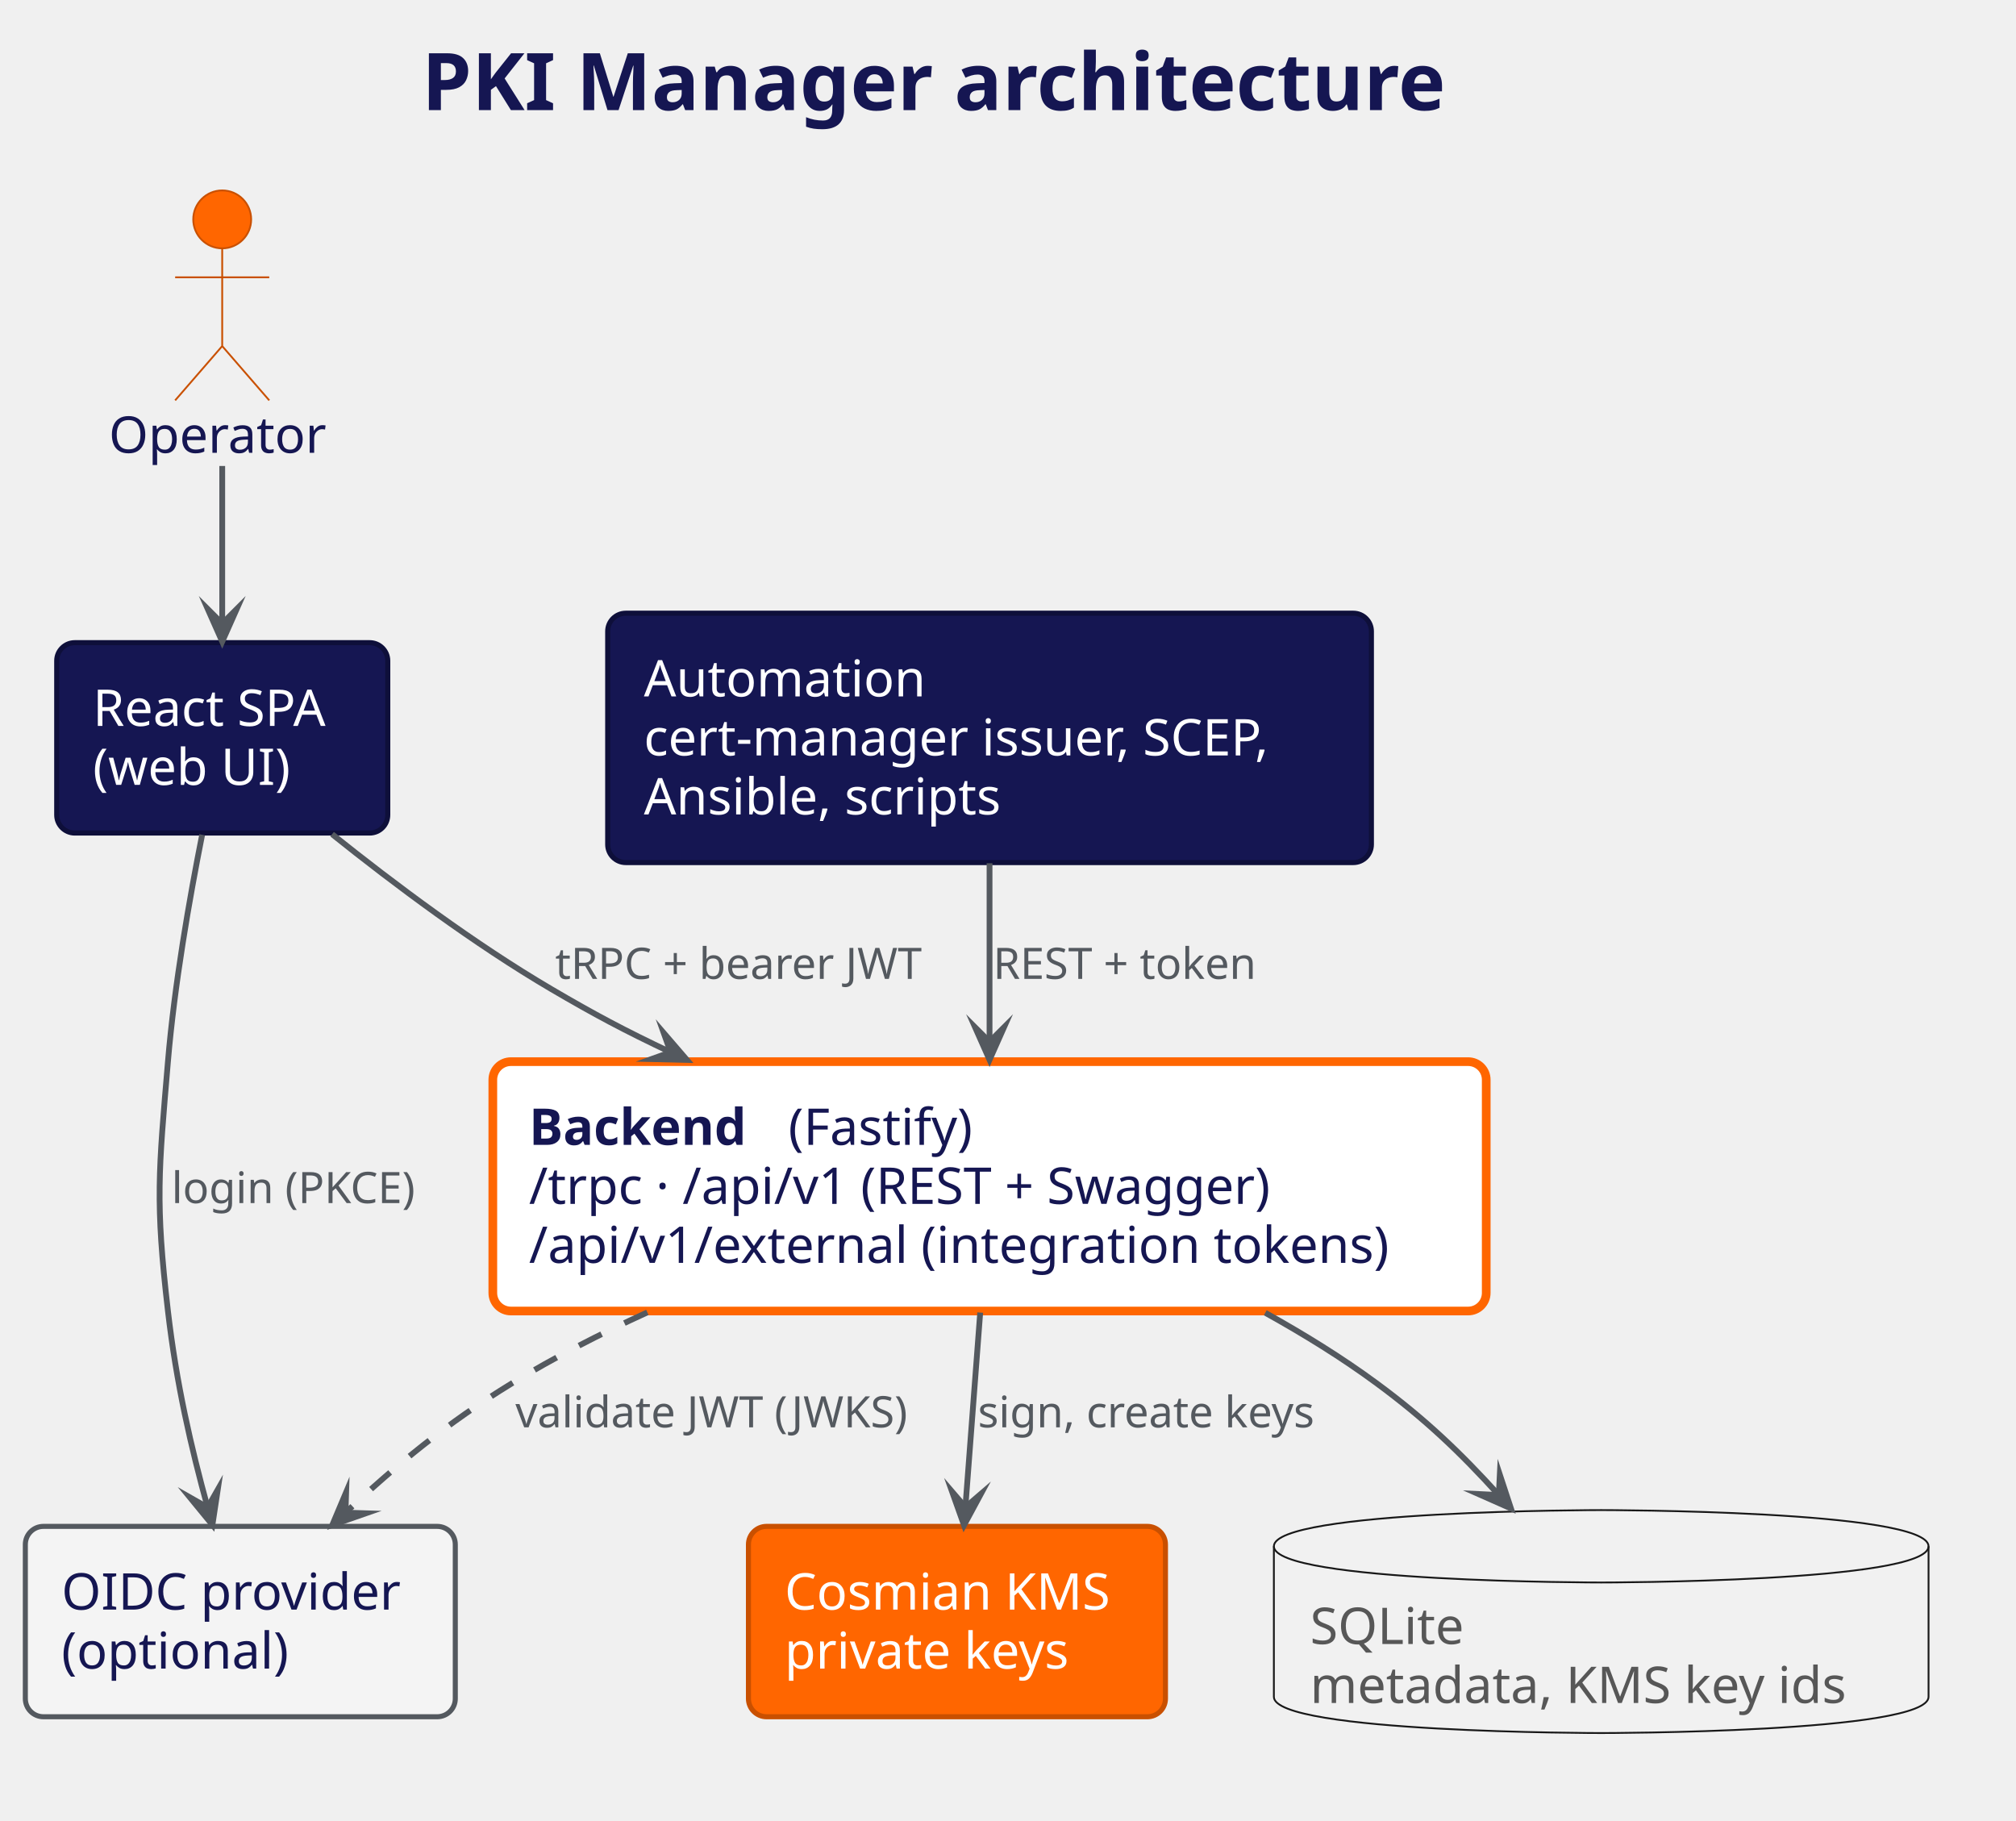
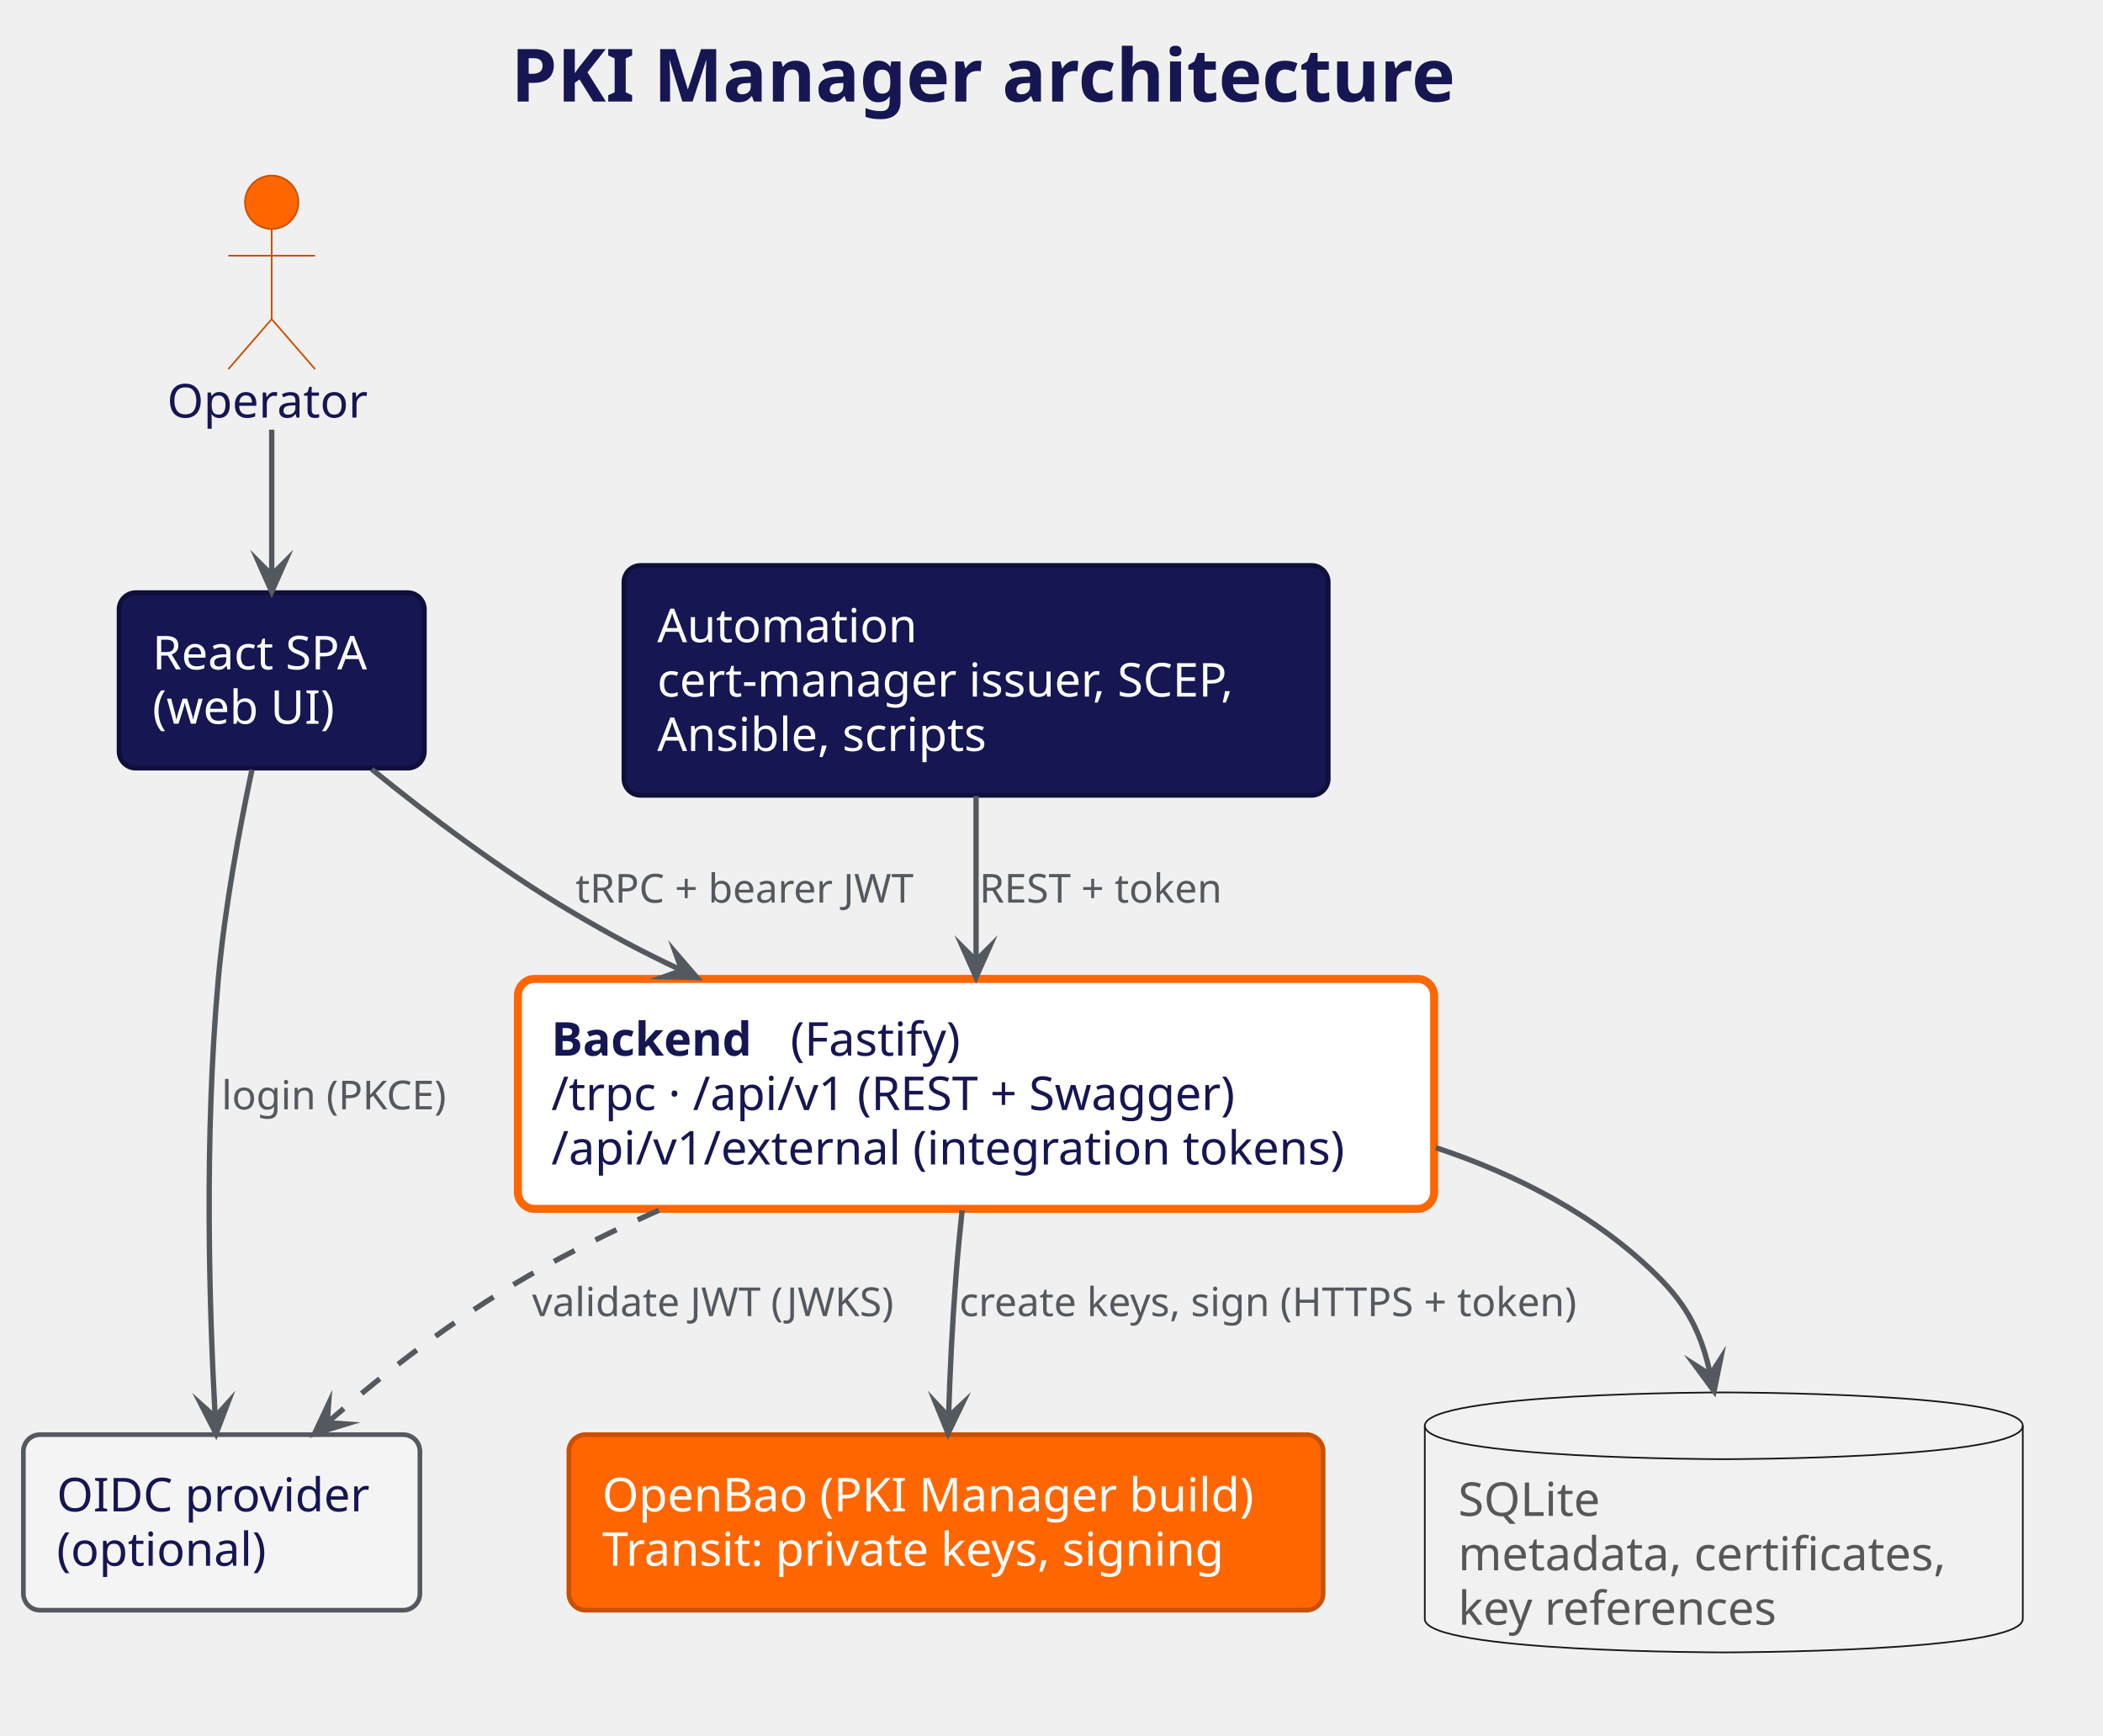
- <svg xmlns="http://www.w3.org/2000/svg" version="1.1" data-diagram-type="DESCRIPTION" style="width:557px;height:503px;background:#FFFFFF;" width="557px" height="503px" viewBox="0 0 557 503" zoomAndPan="magnify" preserveAspectRatio="none" contentStyleType="text/css">
+ <svg xmlns="http://www.w3.org/2000/svg" version="1.1" data-diagram-type="DESCRIPTION" style="width:630px;height:520px;background:#FFFFFF;" width="630px" height="520px" viewBox="0 0 630 520" zoomAndPan="magnify" preserveAspectRatio="none" contentStyleType="text/css">
  <defs />
  <g font-family="sans-serif" lengthAdjust="spacing">
    <g class="title" data-source-line="177">
-       <text x="116.515" y="30.421" fill="#151652" font-size="22" textLength="317.808" font-weight="700" font-family="Ubuntu">PKI Manager architecture</text>
+       <text x="153.082" y="30.421" fill="#151652" font-size="22" textLength="317.808" font-weight="700" font-family="Ubuntu">PKI Manager architecture</text>
    </g>
    <g class="entity" data-qualified-name="op" id="ent0001" data-source-line="178">
-       <ellipse cx="61.393" cy="60.609" rx="8" ry="8" fill="#F60" style="stroke:#C95000;stroke-width:0.5;" />
-       <path d="M61.393,68.609 L61.393,95.609 M48.393,76.609 L74.393,76.609 M61.393,95.609 L48.393,110.609 M61.393,95.609 L74.393,110.609" style="stroke:#C95000;stroke-width:0.5;" fill="none" />
-       <text x="30.06" y="125.104" fill="#151652" font-size="14" textLength="62.665" font-family="Ubuntu">Operator</text>
+       <ellipse cx="81.393" cy="60.609" rx="8" ry="8" fill="#F60" style="stroke:#C95000;stroke-width:0.5;" />
+       <path d="M81.393,68.609 L81.393,95.609 M68.393,76.609 L94.393,76.609 M81.393,95.609 L68.393,110.609 M81.393,95.609 L94.393,110.609" style="stroke:#C95000;stroke-width:0.5;" fill="none" />
+       <text x="50.06" y="125.104" fill="#151652" font-size="14" textLength="62.665" font-family="Ubuntu">Operator</text>
    </g>
    <g class="entity" data-qualified-name="spa" id="ent0002" data-source-line="179">
-       <rect x="15.67" y="177.549" width="91.463" height="52.594" fill="#151652" style="stroke:#0E0F3A;stroke-width:1.4;" rx="5" ry="5" />
-       <text x="25.67" y="200.544" fill="#FFF" font-size="14" textLength="71.463" font-family="Ubuntu">React SPA</text>
-       <text x="25.67" y="216.841" fill="#FFF" font-size="14" textLength="58.7" font-family="Ubuntu">(web UI)</text>
+       <rect x="35.67" y="177.559" width="91.463" height="52.594" fill="#151652" style="stroke:#0E0F3A;stroke-width:1.4;" rx="5" ry="5" />
+       <text x="45.67" y="200.554" fill="#FFF" font-size="14" textLength="71.463" font-family="Ubuntu">React SPA</text>
+       <text x="45.67" y="216.851" fill="#FFF" font-size="14" textLength="58.7" font-family="Ubuntu">(web UI)</text>
    </g>
    <g class="entity" data-qualified-name="idp" id="ent0003" data-source-line="180">
-       <rect x="7" y="421.689" width="118.793" height="52.594" fill="#F4F4F4" style="stroke:#54595F;stroke-width:1.4;" rx="5" ry="5" />
-       <text x="17" y="444.684" fill="#151652" font-size="14" textLength="98.793" font-family="Ubuntu">OIDC provider</text>
-       <text x="17" y="460.981" fill="#151652" font-size="14" textLength="67.662" font-family="Ubuntu">(optional)</text>
+       <rect x="7" y="429.839" width="118.793" height="52.594" fill="#F4F4F4" style="stroke:#54595F;stroke-width:1.4;" rx="5" ry="5" />
+       <text x="17" y="452.834" fill="#151652" font-size="14" textLength="98.793" font-family="Ubuntu">OIDC provider</text>
+       <text x="17" y="469.131" fill="#151652" font-size="14" textLength="67.662" font-family="Ubuntu">(optional)</text>
    </g>
    <g class="entity" data-qualified-name="be" id="ent0004" data-source-line="181">
-       <rect x="136.16" y="293.299" width="274.468" height="68.891" fill="#FFF" style="stroke:#F60;stroke-width:2.4;" rx="5" ry="5" />
-       <text x="146.16" y="316.294" fill="#151652" font-size="14" textLength="67.211" font-weight="700" font-family="Ubuntu">Backend</text>
-       <text x="217.821" y="316.294" fill="#151652" font-size="14" textLength="57.442" font-family="Ubuntu">(Fastify)</text>
-       <text x="146.16" y="332.591" fill="#151652" font-size="14" textLength="226.953" font-family="Ubuntu">/trpc · /api/v1 (REST + Swagger)</text>
-       <text x="146.16" y="348.888" fill="#151652" font-size="14" textLength="254.468" font-family="Ubuntu">/api/v1/external (integration tokens)</text>
+       <rect x="155.16" y="293.299" width="274.468" height="68.891" fill="#FFF" style="stroke:#F60;stroke-width:2.4;" rx="5" ry="5" />
+       <text x="165.16" y="316.294" fill="#151652" font-size="14" textLength="67.211" font-weight="700" font-family="Ubuntu">Backend</text>
+       <text x="236.821" y="316.294" fill="#151652" font-size="14" textLength="57.442" font-family="Ubuntu">(Fastify)</text>
+       <text x="165.16" y="332.591" fill="#151652" font-size="14" textLength="226.953" font-family="Ubuntu">/trpc · /api/v1 (REST + Swagger)</text>
+       <text x="165.16" y="348.888" fill="#151652" font-size="14" textLength="254.468" font-family="Ubuntu">/api/v1/external (integration tokens)</text>
    </g>
    <g class="entity" data-qualified-name="kms" id="ent0005" data-source-line="182">
-       <rect x="206.79" y="421.689" width="115.211" height="52.594" fill="#F60" style="stroke:#C95000;stroke-width:1.4;" rx="5" ry="5" />
-       <text x="216.79" y="444.684" fill="#FFF" font-size="14" textLength="95.211" font-family="Ubuntu">Cosmian KMS</text>
-       <text x="216.79" y="460.981" fill="#FFF" font-size="14" textLength="86.249" font-family="Ubuntu">private keys</text>
+       <rect x="170.42" y="429.839" width="225.96" height="52.594" fill="#F60" style="stroke:#C95000;stroke-width:1.4;" rx="5" ry="5" />
+       <text x="180.42" y="452.834" fill="#FFF" font-size="14" textLength="205.96" font-family="Ubuntu">OpenBao (PKI Manager build)</text>
+       <text x="180.42" y="469.131" fill="#FFF" font-size="14" textLength="203.342" font-family="Ubuntu">Transit: private keys, signing</text>
    </g>
    <g class="entity" data-qualified-name="db" id="ent0006" data-source-line="183">
-       <path d="M351.96,427.189 C351.96,417.189 442.398,417.189 442.398,417.189 C442.398,417.189 532.837,417.189 532.837,427.189 L532.837,468.783 C532.837,478.783 442.398,478.783 442.398,478.783 C442.398,478.783 351.96,478.783 351.96,468.783 L351.96,427.189" style="stroke:#181818;stroke-width:0.5;" fill="#F1F1F1" />
-       <path d="M351.96,427.189 C351.96,437.189 442.398,437.189 442.398,437.189 C442.398,437.189 532.837,437.189 532.837,427.189" style="stroke:#181818;stroke-width:0.5;" fill="none" />
-       <text x="361.96" y="454.184" fill="#575757" font-size="14" textLength="45.698" font-family="Ubuntu">SQLite</text>
-       <text x="361.96" y="470.481" fill="#575757" font-size="14" textLength="160.877" font-family="Ubuntu">metadata, KMS key ids</text>
+       <path d="M426.83,427.189 C426.83,417.189 516.4,417.189 516.4,417.189 C516.4,417.189 605.971,417.189 605.971,427.189 L605.971,485.08 C605.971,495.08 516.4,495.08 516.4,495.08 C516.4,495.08 426.83,495.08 426.83,485.08 L426.83,427.189" style="stroke:#181818;stroke-width:0.5;" fill="#F1F1F1" />
+       <path d="M426.83,427.189 C426.83,437.189 516.4,437.189 516.4,437.189 C516.4,437.189 605.971,437.189 605.971,427.189" style="stroke:#181818;stroke-width:0.5;" fill="none" />
+       <text x="436.83" y="454.184" fill="#575757" font-size="14" textLength="45.698" font-family="Ubuntu">SQLite</text>
+       <text x="436.83" y="470.481" fill="#575757" font-size="14" textLength="159.141" font-family="Ubuntu">metadata, certificates,</text>
+       <text x="436.83" y="486.778" fill="#575757" font-size="14" textLength="104.214" font-family="Ubuntu">key references</text>
    </g>
    <g class="entity" data-qualified-name="auto" id="ent0007" data-source-line="184">
-       <rect x="167.9" y="169.409" width="211.003" height="68.891" fill="#151652" style="stroke:#0E0F3A;stroke-width:1.4;" rx="5" ry="5" />
-       <text x="177.9" y="192.404" fill="#FFF" font-size="14" textLength="81.539" font-family="Ubuntu">Automation</text>
-       <text x="177.9" y="208.701" fill="#FFF" font-size="14" textLength="191.003" font-family="Ubuntu">cert-manager issuer, SCEP,</text>
-       <text x="177.9" y="224.998" fill="#FFF" font-size="14" textLength="106.23" font-family="Ubuntu">Ansible, scripts</text>
+       <rect x="186.9" y="169.409" width="211.003" height="68.891" fill="#151652" style="stroke:#0E0F3A;stroke-width:1.4;" rx="5" ry="5" />
+       <text x="196.9" y="192.404" fill="#FFF" font-size="14" textLength="81.539" font-family="Ubuntu">Automation</text>
+       <text x="196.9" y="208.701" fill="#FFF" font-size="14" textLength="191.003" font-family="Ubuntu">cert-manager issuer, SCEP,</text>
+       <text x="196.9" y="224.998" fill="#FFF" font-size="14" textLength="106.23" font-family="Ubuntu">Ansible, scripts</text>
    </g>
    <g class="link" data-entity-1="ent0001" data-entity-2="ent0002" id="lnk8" data-source-line="185" data-link-type="dependency">
-       <path d="M61.4,128.729 C61.4,144.679 61.4,157.889 61.4,172.259" style="stroke:#54595F;stroke-width:1.6;" fill="none" id="op-to-spa" />
-       <polygon points="61.4,177.259,65.4,168.259,61.4,172.259,57.4,168.259,61.4,177.259" fill="#54595F" style="stroke:#54595F;stroke-width:1.6;stroke-linejoin:miter;stroke-miterlimit:10;" />
+       <path d="M81.4,128.729 C81.4,144.689 81.4,157.889 81.4,172.269" style="stroke:#54595F;stroke-width:1.6;" fill="none" id="op-to-spa" />
+       <polygon points="81.4,177.269,85.4,168.269,81.4,172.269,77.4,168.269,81.4,177.269" fill="#54595F" style="stroke:#54595F;stroke-width:1.6;stroke-linejoin:miter;stroke-miterlimit:10;" />
    </g>
    <g class="link" data-entity-1="ent0002" data-entity-2="ent0003" id="lnk9" data-source-line="186" data-link-type="dependency">
-       <path d="M55.85,230.629 C52.36,248.199 48.19,272.029 46.4,293.299 C43.83,323.809 42.86,331.769 46.4,362.189 C48.74,382.319 52.785,399.788 57.365,416.458" style="stroke:#54595F;stroke-width:1.6;" fill="none" id="spa-to-idp" />
-       <polygon points="58.69,421.279,60.163,411.541,57.365,416.458,52.449,413.661,58.69,421.279" fill="#54595F" style="stroke:#54595F;stroke-width:1.6;stroke-linejoin:miter;stroke-miterlimit:10;" />
-       <text x="47.4" y="332.378" fill="#54595F" font-size="12" textLength="73.477" font-family="Ubuntu">login (PKCE)</text>
+       <path d="M75.48,230.619 C71.75,248.169 67.31,272.009 65.4,293.299 C61.09,341.289 62.73,392.617 64.46,424.567" style="stroke:#54595F;stroke-width:1.6;" fill="none" id="spa-to-idp" />
+       <polygon points="64.73,429.559,68.238,420.356,64.46,424.567,60.249,420.789,64.73,429.559" fill="#54595F" style="stroke:#54595F;stroke-width:1.6;stroke-linejoin:miter;stroke-miterlimit:10;" />
+       <text x="66.4" y="332.378" fill="#54595F" font-size="12" textLength="73.477" font-family="Ubuntu">login (PKCE)</text>
    </g>
    <g class="link" data-entity-1="ent0002" data-entity-2="ent0004" id="lnk10" data-source-line="187" data-link-type="dependency">
-       <path d="M91.75,230.459 C108.89,244.179 131.08,260.789 152.4,273.299 C164.18,280.209 172.51,284.652 185.28,290.692" style="stroke:#54595F;stroke-width:1.6;" fill="none" id="spa-to-be" />
-       <polygon points="189.8,292.829,183.374,285.365,185.28,290.692,179.954,292.597,189.8,292.829" fill="#54595F" style="stroke:#54595F;stroke-width:1.6;stroke-linejoin:miter;stroke-miterlimit:10;" />
-       <text x="153.4" y="270.438" fill="#54595F" font-size="12" textLength="112.494" font-family="Ubuntu">tRPC + bearer JWT</text>
+       <path d="M111.38,230.479 C128.31,244.219 150.26,260.829 171.4,273.299 C183.16,280.239 191.48,284.712 204.25,290.752" style="stroke:#54595F;stroke-width:1.6;" fill="none" id="spa-to-be" />
+       <polygon points="208.77,292.889,202.344,285.425,204.25,290.752,198.924,292.657,208.77,292.889" fill="#54595F" style="stroke:#54595F;stroke-width:1.6;stroke-linejoin:miter;stroke-miterlimit:10;" />
+       <text x="172.4" y="270.438" fill="#54595F" font-size="12" textLength="112.494" font-family="Ubuntu">tRPC + bearer JWT</text>
    </g>
    <g class="link" data-entity-1="ent0007" data-entity-2="ent0004" id="lnk11" data-source-line="188" data-link-type="dependency">
-       <path d="M273.4,238.479 C273.4,255.389 273.4,270.839 273.4,287.799" style="stroke:#54595F;stroke-width:1.6;" fill="none" id="auto-to-be" />
-       <polygon points="273.4,292.799,277.4,283.799,273.4,287.799,269.4,283.799,273.4,292.799" fill="#54595F" style="stroke:#54595F;stroke-width:1.6;stroke-linejoin:miter;stroke-miterlimit:10;" />
-       <text x="274.4" y="270.438" fill="#54595F" font-size="12" textLength="82.535" font-family="Ubuntu">REST + token</text>
+       <path d="M292.4,238.479 C292.4,255.399 292.4,270.849 292.4,287.799" style="stroke:#54595F;stroke-width:1.6;" fill="none" id="auto-to-be" />
+       <polygon points="292.4,292.799,296.4,283.799,292.4,287.799,288.4,283.799,292.4,292.799" fill="#54595F" style="stroke:#54595F;stroke-width:1.6;stroke-linejoin:miter;stroke-miterlimit:10;" />
+       <text x="293.4" y="270.438" fill="#54595F" font-size="12" textLength="82.535" font-family="Ubuntu">REST + token</text>
    </g>
    <g class="link" data-entity-1="ent0004" data-entity-2="ent0005" id="lnk12" data-source-line="189" data-link-type="dependency">
-       <path d="M270.82,362.619 C269.39,381.319 268.04,399.184 266.73,416.384" style="stroke:#54595F;stroke-width:1.6;" fill="none" id="be-to-kms" />
-       <polygon points="266.35,421.369,271.022,412.699,266.73,416.384,263.045,412.092,266.35,421.369" fill="#54595F" style="stroke:#54595F;stroke-width:1.6;stroke-linejoin:miter;stroke-miterlimit:10;" />
-       <text x="270.17" y="394.328" fill="#54595F" font-size="12" textLength="102.293" font-family="Ubuntu">sign, create keys</text>
+       <path d="M288.23,362.639 C287.53,369.119 286.88,375.859 286.4,382.189 C285.2,397.859 284.607,410.462 284.167,424.452" style="stroke:#54595F;stroke-width:1.6;" fill="none" id="be-to-kms" />
+       <polygon points="284.01,429.449,288.291,420.58,284.167,424.452,280.295,420.328,284.01,429.449" fill="#54595F" style="stroke:#54595F;stroke-width:1.6;stroke-linejoin:miter;stroke-miterlimit:10;" />
+       <text x="287.4" y="394.328" fill="#54595F" font-size="12" textLength="205.676" font-family="Ubuntu">create keys, sign (HTTPS + token)</text>
    </g>
    <g class="link" data-entity-1="ent0004" data-entity-2="ent0006" id="lnk13" data-source-line="190" data-link-type="dependency">
-       <path d="M349.58,362.679 C360.28,368.619 370.87,375.159 380.4,382.189 C393.81,392.069 403.483,401.304 414.103,413.024" style="stroke:#54595F;stroke-width:1.6;" fill="none" id="be-to-db" />
-       <polygon points="417.46,416.729,414.381,407.374,414.103,413.024,408.453,412.746,417.46,416.729" fill="#54595F" style="stroke:#54595F;stroke-width:1.6;stroke-linejoin:miter;stroke-miterlimit:10;" />
+       <path d="M430.12,343.849 C454.66,352.009 478.17,364.169 496.4,382.189 C505.64,391.329 509.65,399.427 512.41,411.907" style="stroke:#54595F;stroke-width:1.6;" fill="none" id="be-to-db" />
+       <polygon points="513.49,416.789,515.452,407.138,512.41,411.907,507.641,408.865,513.49,416.789" fill="#54595F" style="stroke:#54595F;stroke-width:1.6;stroke-linejoin:miter;stroke-miterlimit:10;" />
    </g>
    <g class="link" data-entity-1="ent0004" data-entity-2="ent0003" id="lnk14" data-source-line="191" data-link-type="dependency">
-       <path d="M178.86,362.569 C165.94,368.459 153.1,375.029 141.4,382.189 C123.48,393.129 109.256,404.938 95.456,417.888" style="stroke:#54595F;stroke-width:1.6;stroke-dasharray:7,7;" fill="none" id="be-to-idp" />
-       <polygon points="91.81,421.309,101.11,418.068,95.456,417.888,95.636,412.234,91.81,421.309" fill="#54595F" style="stroke:#54595F;stroke-width:1.6;stroke-linejoin:miter;stroke-miterlimit:10;" />
-       <text x="142.4" y="394.328" fill="#54595F" font-size="12" textLength="118.799" font-family="Ubuntu">validate JWT (JWKS)</text>
+       <path d="M197.41,362.609 C184.01,368.529 170.64,375.099 158.4,382.189 C135.29,395.569 115.518,411.084 98.028,426.244" style="stroke:#54595F;stroke-width:1.6;stroke-dasharray:7,7;" fill="none" id="be-to-idp" />
+       <polygon points="94.25,429.519,103.671,426.647,98.028,426.244,98.431,420.602,94.25,429.519" fill="#54595F" style="stroke:#54595F;stroke-width:1.6;stroke-linejoin:miter;stroke-miterlimit:10;" />
+       <text x="159.4" y="394.328" fill="#54595F" font-size="12" textLength="118.799" font-family="Ubuntu">validate JWT (JWKS)</text>
    </g>
  </g>
</svg>
